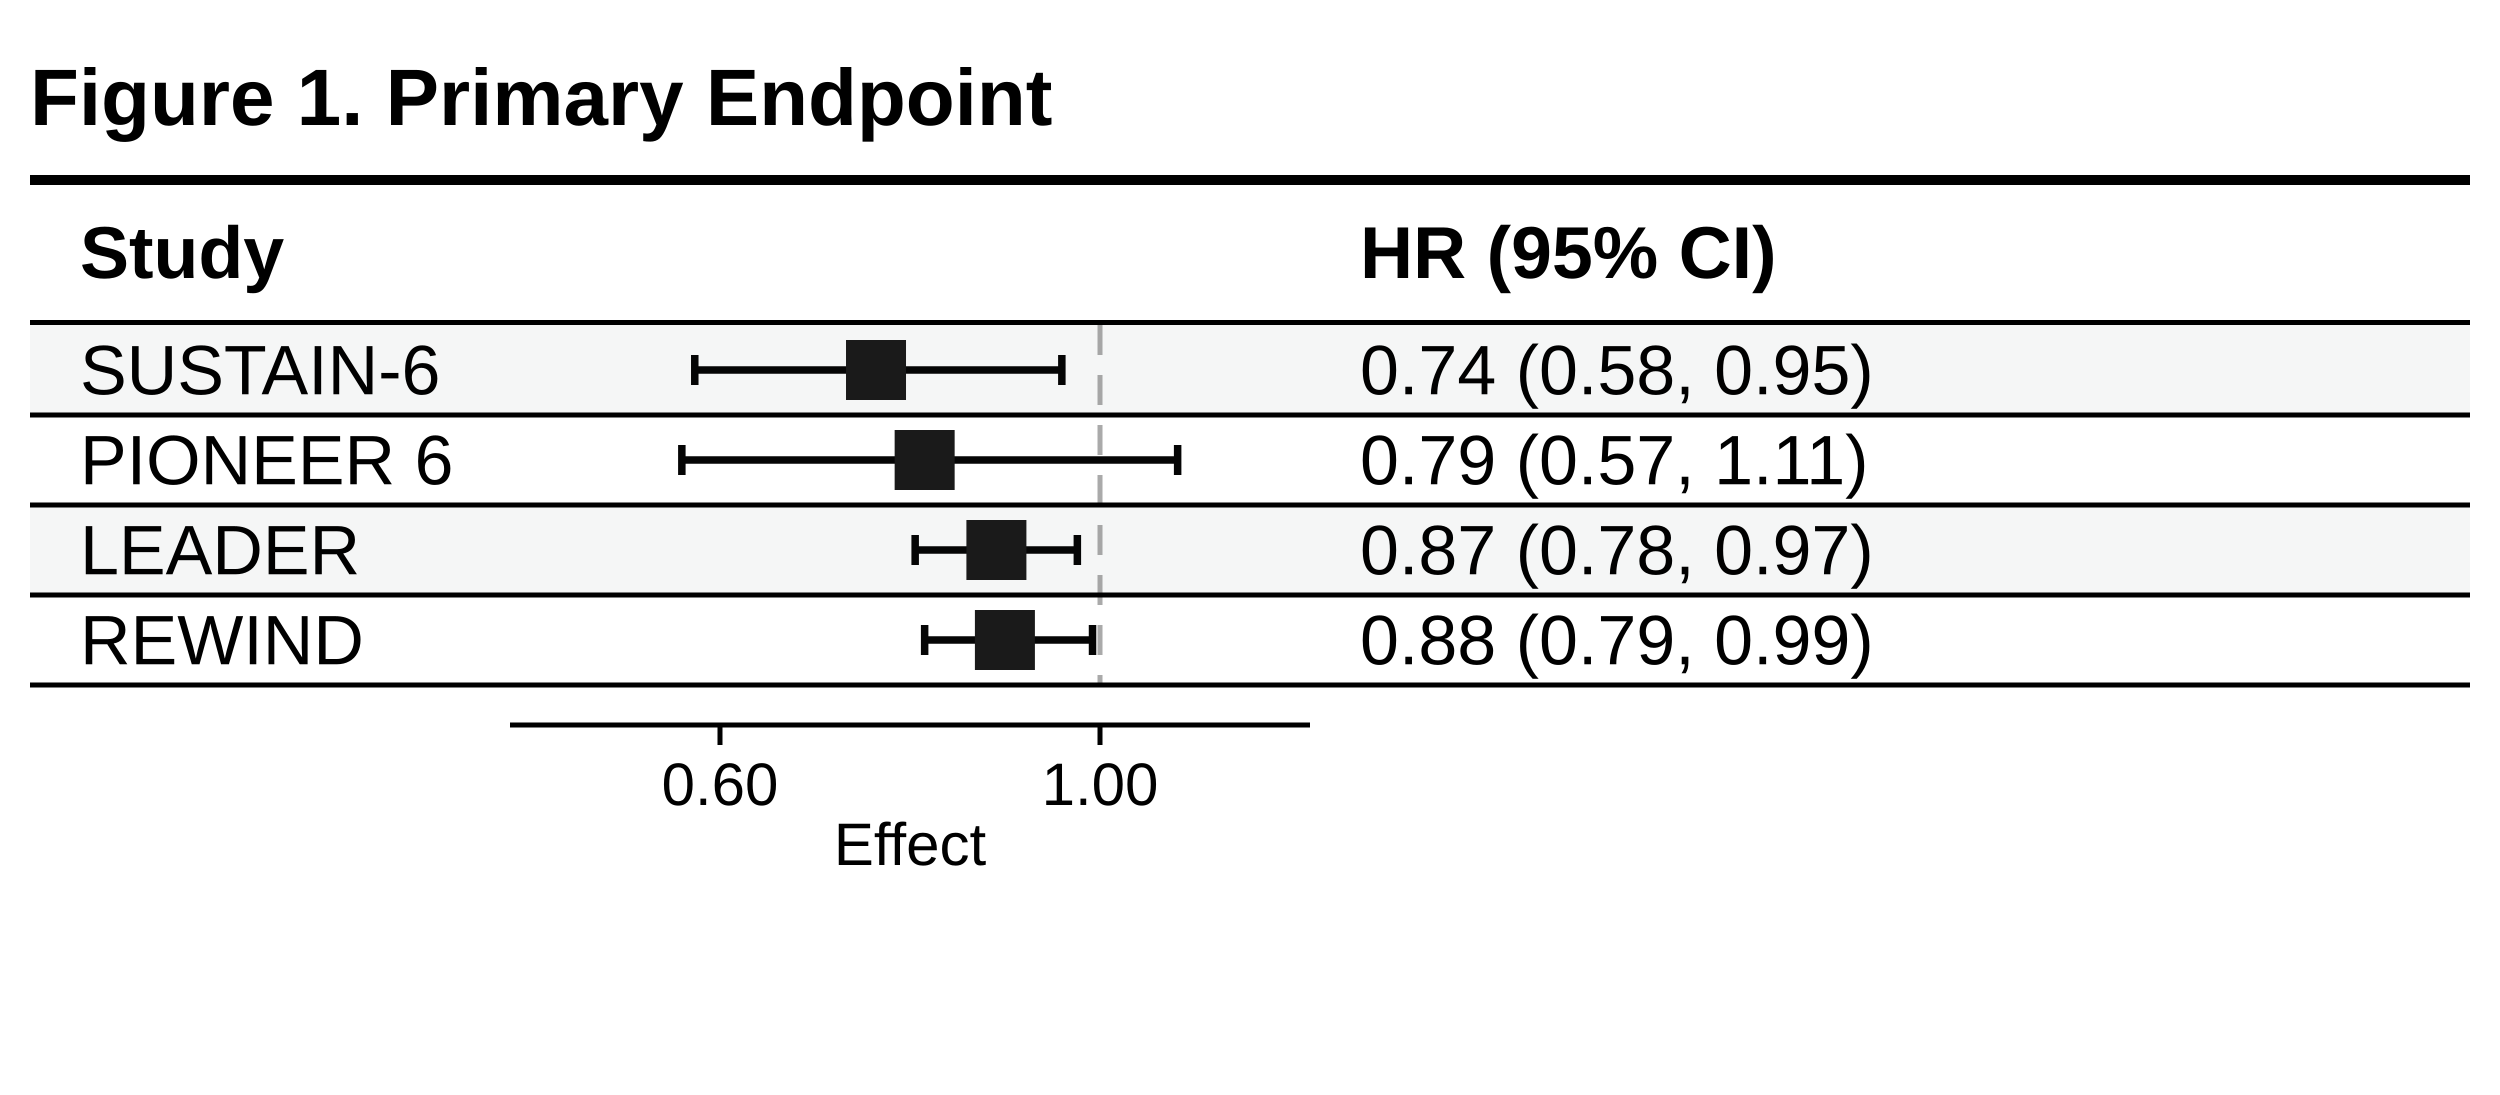
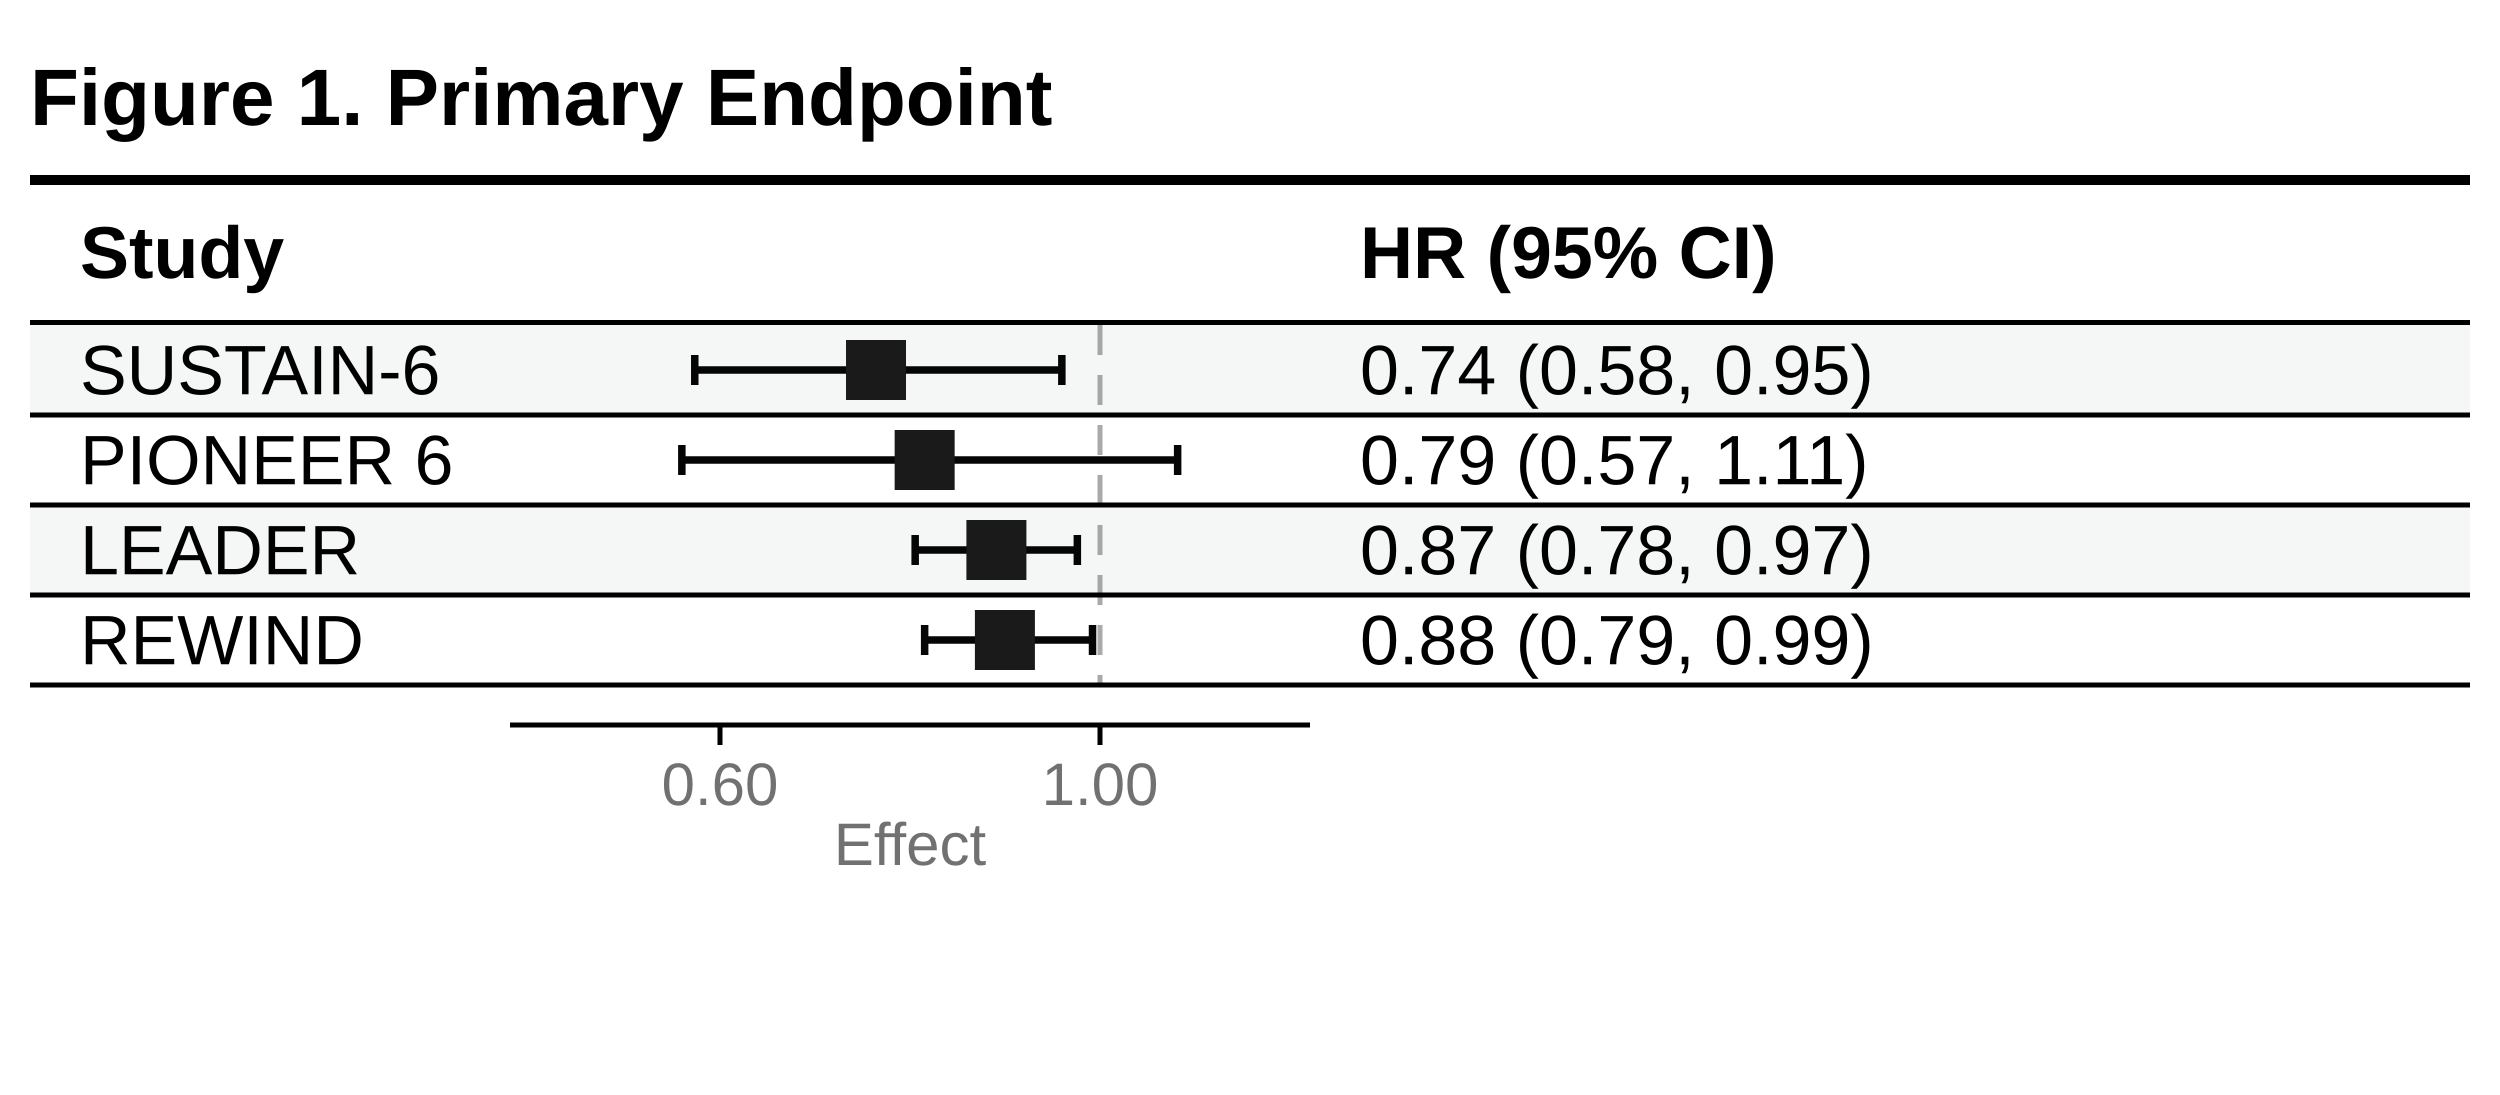
<svg xmlns="http://www.w3.org/2000/svg" width="500" height="219" viewBox="0 0 500 219">
  <style>
  text {
    font-variant-numeric: tabular-nums;
  }
  /* Use dominant-baseline for cell text to match CSS flex centering */
  .cell-text { dominant-baseline: central; }
</style>
  <rect width="100%" height="100%" fill="#FFFFFF" />
  <text x="6" y="25" font-family="Arial, Helvetica, sans-serif" font-size="16px" font-weight="600" fill="#000000">Figure 1. Primary Endpoint</text>
  <line x1="6" x2="494" y1="36" y2="36" stroke="#000000" stroke-width="2" />
  <text class="cell-text" x="16" y="50.5" font-family="Arial, Helvetica, sans-serif" font-size="14.7px" font-weight="600" fill="#000000">Study</text>
  <text class="cell-text" x="272" y="50.5" font-family="Arial, Helvetica, sans-serif" font-size="14.7px" font-weight="600" text-anchor="start" fill="#000000">HR (95% CI)</text>
  <line x1="6" x2="494" y1="65" y2="65" stroke="#000000" stroke-width="2" />
  <rect x="6" y="65" width="488" height="18" fill="#F5F6F6" />
  <rect x="6" y="101" width="488" height="18" fill="#F5F6F6" />
  <line x1="220.001" x2="220.001" y1="65" y2="137" stroke="#717171" stroke-width="1" stroke-opacity="0.6" stroke-dasharray="6,4" />
  <g class="interval effect-0">
    <line x1="138.955" x2="212.369" y1="74" y2="74" stroke="#050505" stroke-width="1.5" />
    <line x1="138.955" x2="138.955" y1="71" y2="77" stroke="#050505" stroke-width="1.5" />
    <line x1="212.369" x2="212.369" y1="71" y2="77" stroke="#050505" stroke-width="1.5" />
    <rect x="169.202" y="68" width="12" height="12" fill="#1A1A1A" />
  </g>
  <g class="interval effect-0">
    <line x1="136.368" x2="235.528" y1="92" y2="92" stroke="#050505" stroke-width="1.5" />
    <line x1="136.368" x2="136.368" y1="89" y2="95" stroke="#050505" stroke-width="1.5" />
    <line x1="235.528" x2="235.528" y1="89" y2="95" stroke="#050505" stroke-width="1.5" />
    <rect x="178.93" y="86" width="12" height="12" fill="#1A1A1A" />
  </g>
  <g class="interval effect-0">
    <line x1="183.034" x2="215.469" y1="110" y2="110" stroke="#050505" stroke-width="1.5" />
    <line x1="183.034" x2="183.034" y1="107" y2="113" stroke="#050505" stroke-width="1.5" />
    <line x1="215.469" x2="215.469" y1="107" y2="113" stroke="#050505" stroke-width="1.5" />
    <rect x="193.281" y="104" width="12" height="12" fill="#1A1A1A" />
  </g>
  <g class="interval effect-0">
    <line x1="184.93" x2="218.505" y1="128" y2="128" stroke="#050505" stroke-width="1.5" />
    <line x1="184.93" x2="184.93" y1="125" y2="131" stroke="#050505" stroke-width="1.5" />
    <line x1="218.505" x2="218.505" y1="125" y2="131" stroke="#050505" stroke-width="1.5" />
    <rect x="194.981" y="122" width="12" height="12" fill="#1A1A1A" />
  </g>
  <g transform="translate(0, 145)">
    <line x1="102" x2="262" y1="0" y2="0" stroke="#000000" stroke-width="1" />
    <line x1="143.999" x2="143.999" y1="0" y2="4" stroke="#000000" stroke-width="1" />
-     <text x="143.999" y="16" text-anchor="middle" font-family="Arial, Helvetica, sans-serif" font-size="12px" font-weight="400" font-style="normal" fill="#000000">0.60</text>
+     <text x="143.999" y="16" text-anchor="middle" font-family="Arial, Helvetica, sans-serif" font-size="12px" font-weight="400" font-style="normal" fill="#717171">0.60</text>
    <line x1="220.001" x2="220.001" y1="0" y2="4" stroke="#000000" stroke-width="1" />
-     <text x="220.001" y="16" text-anchor="middle" font-family="Arial, Helvetica, sans-serif" font-size="12px" font-weight="400" font-style="normal" fill="#000000">1.00</text>
-     <text x="182" y="28" text-anchor="middle" font-family="Arial, Helvetica, sans-serif" font-size="12px" font-weight="400" font-style="normal" fill="#000000">Effect</text>
+     <text x="220.001" y="16" text-anchor="middle" font-family="Arial, Helvetica, sans-serif" font-size="12px" font-weight="400" font-style="normal" fill="#717171">1.00</text>
+     <text x="182" y="28" text-anchor="middle" font-family="Arial, Helvetica, sans-serif" font-size="12px" font-weight="400" font-style="normal" fill="#717171">Effect</text>
  </g>
  <text class="cell-text" x="16" y="74" font-family="Arial, Helvetica, sans-serif" font-size="14px" font-weight="400" font-style="normal" fill="#000000">SUSTAIN-6</text>
  <text class="cell-text" x="272" y="74" font-family="Arial, Helvetica, sans-serif" font-size="14px" font-weight="400" font-style="normal" text-anchor="start" fill="#000000">0.74 (0.58, 0.95)</text>
  <line x1="6" x2="494" y1="83" y2="83" stroke="#000000" stroke-width="1" />
  <text class="cell-text" x="16" y="92" font-family="Arial, Helvetica, sans-serif" font-size="14px" font-weight="400" font-style="normal" fill="#000000">PIONEER 6</text>
  <text class="cell-text" x="272" y="92" font-family="Arial, Helvetica, sans-serif" font-size="14px" font-weight="400" font-style="normal" text-anchor="start" fill="#000000">0.79 (0.57, 1.11)</text>
  <line x1="6" x2="494" y1="101" y2="101" stroke="#000000" stroke-width="1" />
  <text class="cell-text" x="16" y="110" font-family="Arial, Helvetica, sans-serif" font-size="14px" font-weight="400" font-style="normal" fill="#000000">LEADER</text>
  <text class="cell-text" x="272" y="110" font-family="Arial, Helvetica, sans-serif" font-size="14px" font-weight="400" font-style="normal" text-anchor="start" fill="#000000">0.87 (0.78, 0.97)</text>
  <line x1="6" x2="494" y1="119" y2="119" stroke="#000000" stroke-width="1" />
  <text class="cell-text" x="16" y="128" font-family="Arial, Helvetica, sans-serif" font-size="14px" font-weight="400" font-style="normal" fill="#000000">REWIND</text>
  <text class="cell-text" x="272" y="128" font-family="Arial, Helvetica, sans-serif" font-size="14px" font-weight="400" font-style="normal" text-anchor="start" fill="#000000">0.88 (0.79, 0.99)</text>
  <line x1="6" x2="494" y1="137" y2="137" stroke="#000000" stroke-width="1" />
</svg>
